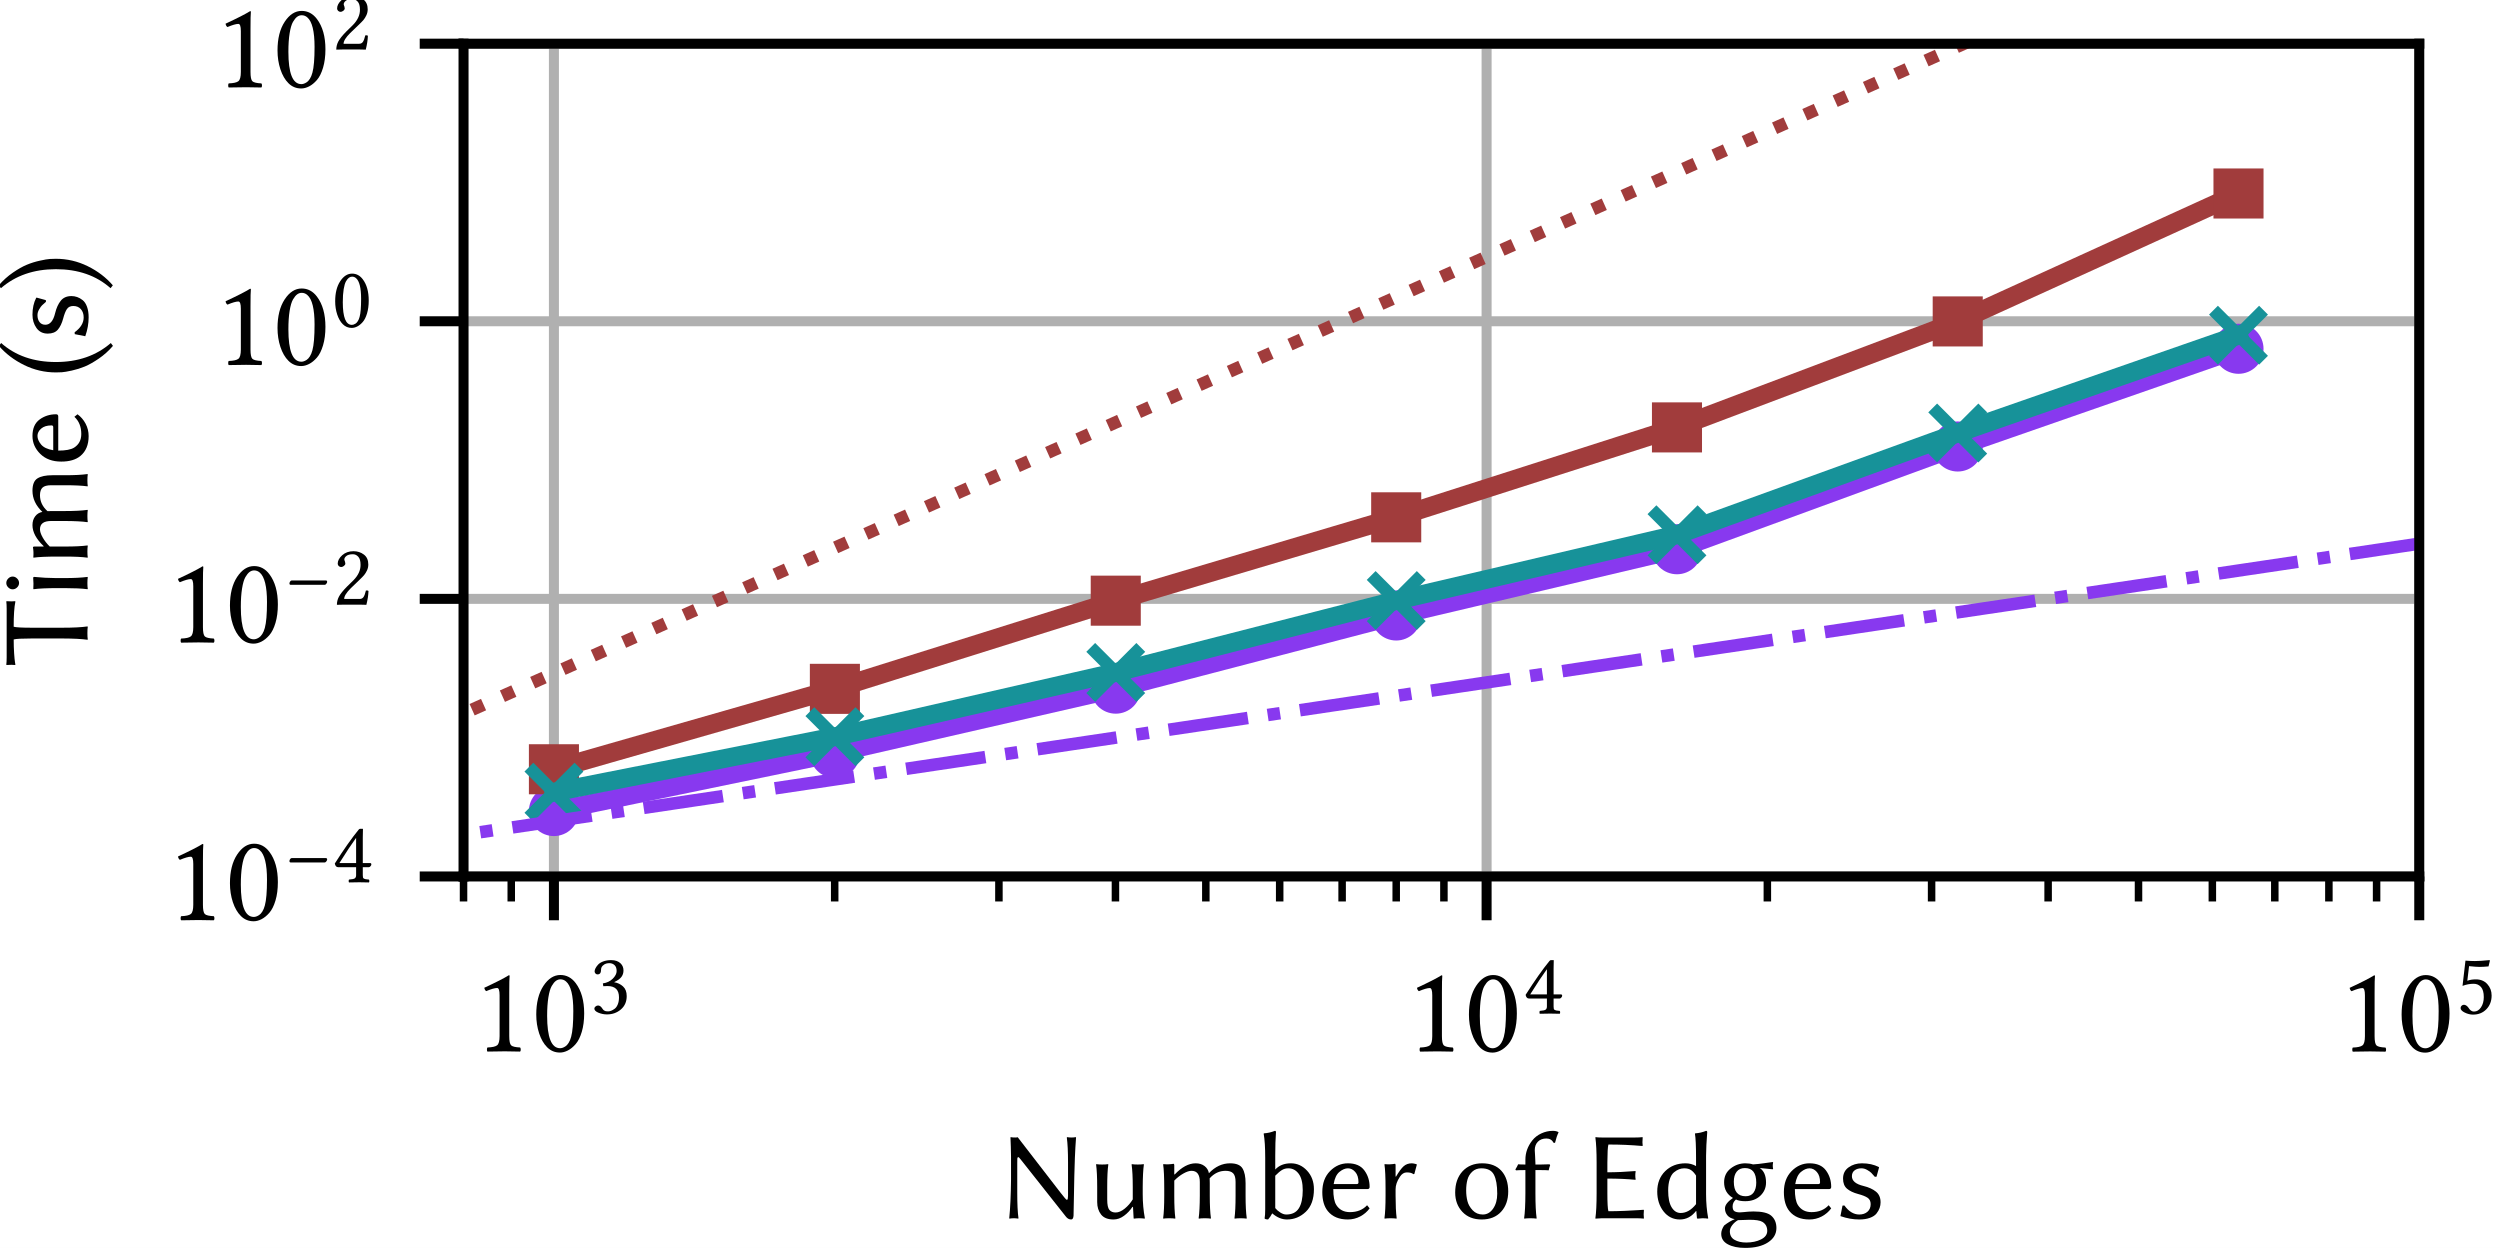
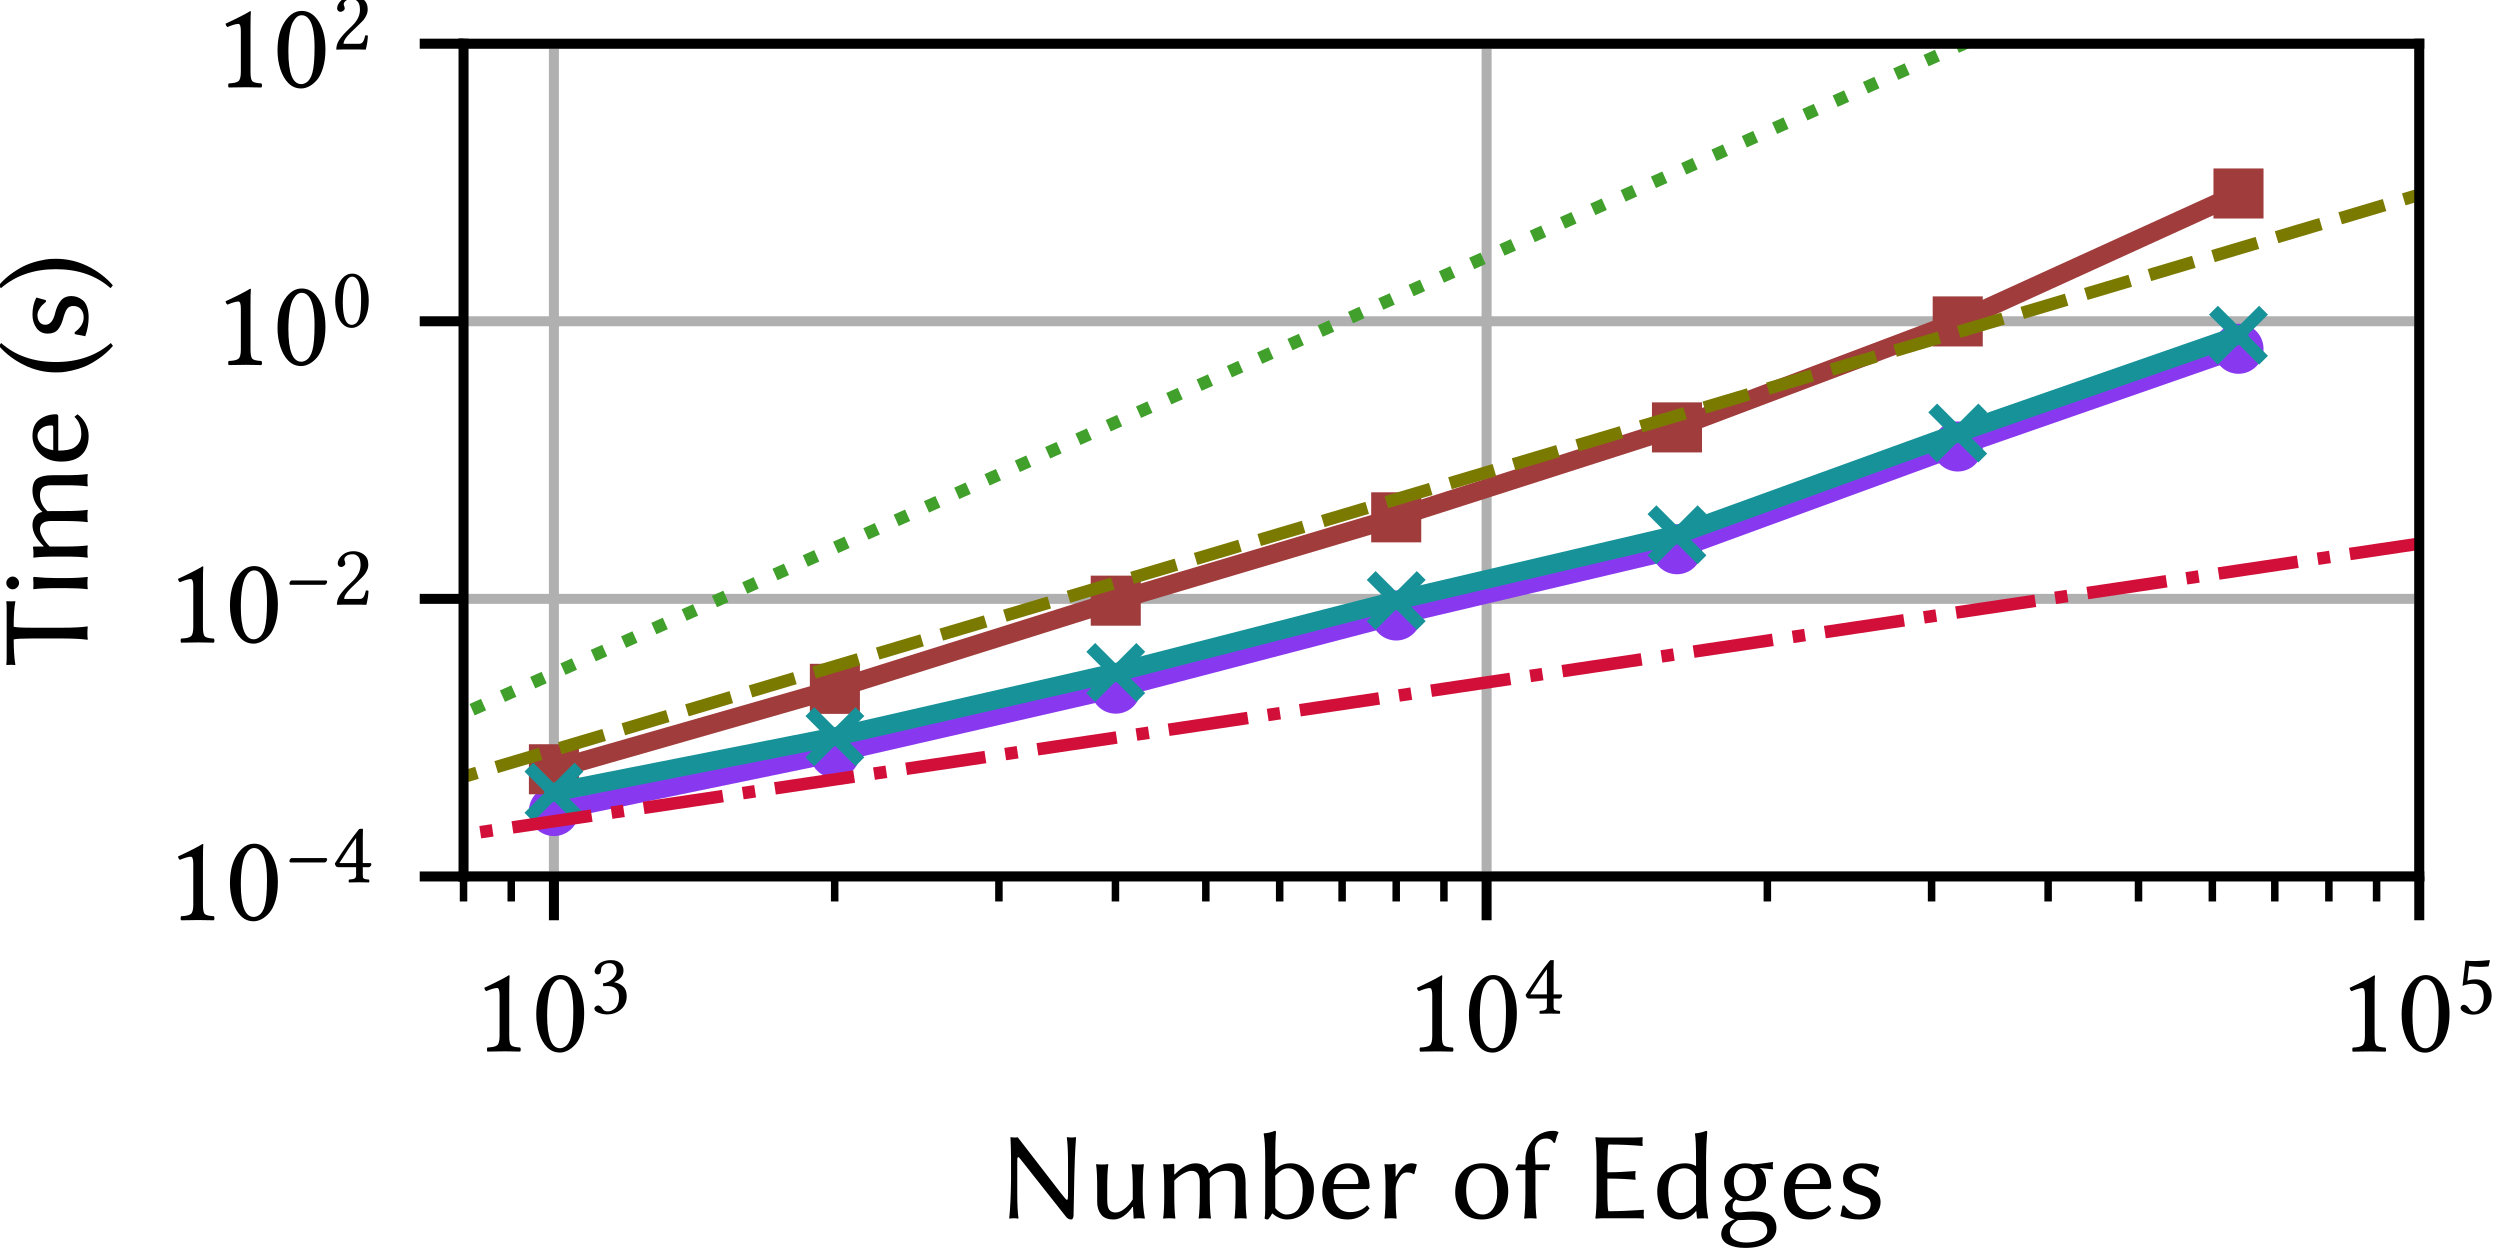
<svg xmlns="http://www.w3.org/2000/svg" xmlns:xlink="http://www.w3.org/1999/xlink" width="199.721pt" height="99.693pt" viewBox="0 0 199.721 99.693" version="1.1">
  <defs>
    <style type="text/css">*{stroke-linejoin: round; stroke-linecap: butt}</style>
  </defs>
  <g id="figure_1">
    <g id="patch_1">
      <path d="M 0 99.693  L 199.721 99.693  L 199.721 -0  L 0 -0  z " style="fill: #ffffff" />
    </g>
    <g id="axes_1">
      <g id="patch_2">
        <path d="M 37.031 70.019  L 193.271 70.019  L 193.271 3.491  L 37.031 3.491  z " style="fill: #ffffff" />
      </g>
      <g id="matplotlib.axis_1">
        <g id="xtick_1">
          <g id="line2d_1">
-             <path d="M 44.252 70.019  L 44.252 3.491  " clip-path="url(#p3ffda79890)" style="fill: none; stroke: #b0b0b0; stroke-width: 0.8; stroke-linecap: square" />
+             <path d="M 44.252 70.019  L 44.252 3.491  " clip-path="url(#pebed54505b)" style="fill: none; stroke: #b0b0b0; stroke-width: 0.8; stroke-linecap: square" />
          </g>
          <g id="line2d_2">
            <defs>
-               <path id="m0946b93f13" d="M 0 0  L 0 3.5  " style="stroke: #000000; stroke-width: 0.8" />
+               <path id="mf6de9c9701" d="M 0 0  L 0 3.5  " style="stroke: #000000; stroke-width: 0.8" />
            </defs>
            <g>
-               <use xlink:href="#m0946b93f13" x="44.252" y="70.019" style="stroke: #000000; stroke-width: 0.8" />
+               <use xlink:href="#mf6de9c9701" x="44.252" y="70.019" style="stroke: #000000; stroke-width: 0.8" />
            </g>
          </g>
          <g id="text_1">
            <g transform="translate(37.80198 84.00222) scale(0.1 -0.1)">
              <defs>
                <path id="LinLibertine-31" d="M 1844 781  Q 1844 397 1942 305  Q 2041 213 2400 197  Q 2431 166 2431 89  Q 2431 13 2400 -13  Q 1759 0 1619 0  Q 1356 0 728 -13  Q 703 13 703 89  Q 703 166 728 197  Q 1100 209 1225 309  Q 1350 409 1350 781  L 1350 2869  Q 1350 3241 1222 3238  Q 1050 3238 666 3078  Q 588 3128 569 3250  Q 1466 3666 1825 3891  Q 1863 3891 1863 3859  Q 1844 3713 1844 3003  L 1844 781  z " transform="scale(0.015625)" />
                <path id="LinLibertine-30" d="M 1484 3681  Q 1363 3681 1255 3603  Q 1147 3525 1040 3340  Q 934 3156 870 2762  Q 806 2369 806 1813  Q 806 163 1466 159  Q 1522 159 1586 178  Q 1650 197 1737 251  Q 1825 306 1904 431  Q 1984 556 2034 744  Q 2144 1141 2144 2059  Q 2144 3256 1772 3572  Q 1650 3681 1484 3681  z M 1459 -63  Q 1078 -63 809 206  Q 547 466 398 916  Q 250 1366 250 1881  Q 250 2791 617 3347  Q 984 3903 1484 3903  Q 1953 3903 2266 3488  Q 2700 2913 2700 1941  Q 2700 1409 2578 998  Q 2456 588 2262 367  Q 2069 147 1862 42  Q 1656 -63 1459 -63  z " transform="scale(0.015625)" />
                <path id="LinLibertine-33" d="M 1375 3681  Q 1259 3681 1139 3648  Q 1019 3616 894 3497  Q 769 3378 769 3194  Q 769 2863 519 2859  Q 416 2859 358 2931  Q 300 3003 300 3078  Q 300 3175 361 3300  Q 422 3425 550 3569  Q 678 3713 931 3808  Q 1184 3903 1509 3903  Q 1963 3903 2209 3653  Q 2409 3450 2409 3147  Q 2409 2878 2259 2676  Q 2109 2475 1734 2297  L 1741 2284  Q 2100 2228 2372 1984  Q 2644 1741 2644 1275  Q 2644 666 2220 301  Q 1797 -63 1203 -63  Q 884 -63 582 60  Q 281 184 281 366  Q 281 444 367 516  Q 453 588 550 588  Q 703 588 825 422  Q 831 416 854 381  Q 878 347 887 333  Q 897 319 919 291  Q 941 263 959 250  Q 978 238 1014 214  Q 1050 191 1087 181  Q 1125 172 1176 165  Q 1228 159 1288 159  Q 1391 159 1508 204  Q 1625 250 1762 348  Q 1900 447 1990 665  Q 2081 884 2081 1184  Q 2081 2009 1241 2009  Q 1044 2009 934 1997  L 903 2203  Q 1347 2266 1628 2548  Q 1909 2831 1909 3103  Q 1909 3394 1756 3537  Q 1603 3681 1375 3681  z " transform="scale(0.015625)" />
              </defs>
              <use xlink:href="#LinLibertine-31" transform="translate(0 0.134375)" />
              <use xlink:href="#LinLibertine-30" transform="translate(46.48438 0.134375)" />
              <use xlink:href="#LinLibertine-33" transform="translate(93.72316 30.31094) scale(0.7)" />
            </g>
          </g>
        </g>
        <g id="xtick_2">
          <g id="line2d_3">
-             <path d="M 118.762 70.019  L 118.762 3.491  " clip-path="url(#p3ffda79890)" style="fill: none; stroke: #b0b0b0; stroke-width: 0.8; stroke-linecap: square" />
+             <path d="M 118.762 70.019  L 118.762 3.491  " clip-path="url(#pebed54505b)" style="fill: none; stroke: #b0b0b0; stroke-width: 0.8; stroke-linecap: square" />
          </g>
          <g id="line2d_4">
            <g>
-               <use xlink:href="#m0946b93f13" x="118.762" y="70.019" style="stroke: #000000; stroke-width: 0.8" />
+               <use xlink:href="#mf6de9c9701" x="118.762" y="70.019" style="stroke: #000000; stroke-width: 0.8" />
            </g>
          </g>
          <g id="text_2">
            <g transform="translate(112.3116 84.00222) scale(0.1 -0.1)">
              <defs>
                <path id="LinLibertine-34" d="M 1734 3244  Q 1247 2578 513 1403  L 1734 1403  L 1734 3244  z M 2753 1403  Q 2850 1403 2847 1300  Q 2847 1244 2786 1172  Q 2725 1100 2663 1100  L 2222 1100  L 2222 513  Q 2222 409 2237 348  Q 2253 288 2320 259  Q 2388 231 2425 225  Q 2463 219 2603 203  Q 2647 197 2669 197  Q 2700 166 2700 89  Q 2700 13 2669 -13  Q 2259 0 1972 0  Q 1625 0 1216 -13  Q 1191 13 1191 89  Q 1191 166 1216 197  Q 1559 222 1644 291  Q 1734 363 1734 513  L 1734 1100  L 428 1100  Q 231 1100 178 1369  Q 1169 2925 1913 3834  Q 1969 3906 2016 3903  L 2222 3903  L 2234 3891  Q 2222 3834 2222 3272  L 2222 1403  L 2753 1403  z " transform="scale(0.015625)" />
              </defs>
              <use xlink:href="#LinLibertine-31" transform="translate(0 0.101562)" />
              <use xlink:href="#LinLibertine-30" transform="translate(46.48438 0.101562)" />
              <use xlink:href="#LinLibertine-34" transform="translate(93.72316 30.27812) scale(0.7)" />
            </g>
          </g>
        </g>
        <g id="xtick_3">
          <g id="line2d_5">
-             <path d="M 193.271 70.019  L 193.271 3.491  " clip-path="url(#p3ffda79890)" style="fill: none; stroke: #b0b0b0; stroke-width: 0.8; stroke-linecap: square" />
+             <path d="M 193.271 70.019  L 193.271 3.491  " clip-path="url(#pebed54505b)" style="fill: none; stroke: #b0b0b0; stroke-width: 0.8; stroke-linecap: square" />
          </g>
          <g id="line2d_6">
            <g>
-               <use xlink:href="#m0946b93f13" x="193.271" y="70.019" style="stroke: #000000; stroke-width: 0.8" />
+               <use xlink:href="#mf6de9c9701" x="193.271" y="70.019" style="stroke: #000000; stroke-width: 0.8" />
            </g>
          </g>
          <g id="text_3">
            <g transform="translate(186.8212 84.00222) scale(0.1 -0.1)">
              <defs>
                <path id="LinLibertine-35" d="M 2041 1209  Q 2041 1709 1836 1945  Q 1631 2181 1300 2181  Q 897 2181 488 2028  L 703 3872  Q 1075 3841 1394 3841  Q 1778 3841 2444 3909  L 2491 3884  L 2388 3450  Q 1997 3413 1716 3413  Q 1497 3413 966 3469  L 838 2400  Q 1100 2503 1466 2503  Q 1984 2503 2298 2158  Q 2613 1813 2613 1325  Q 2613 716 2231 322  Q 1850 -72 1253 -72  Q 959 -72 653 76  Q 347 225 347 409  Q 347 506 420 576  Q 494 647 588 647  Q 759 647 916 441  Q 922 428 953 387  Q 984 347 998 326  Q 1013 306 1044 275  Q 1075 244 1100 228  Q 1125 213 1164 189  Q 1203 166 1245 159  Q 1288 153 1338 153  Q 1631 153 1836 458  Q 2041 763 2041 1209  z " transform="scale(0.015625)" />
              </defs>
              <use xlink:href="#LinLibertine-31" transform="translate(0 0.06875)" />
              <use xlink:href="#LinLibertine-30" transform="translate(46.48438 0.06875)" />
              <use xlink:href="#LinLibertine-35" transform="translate(93.72316 30.24531) scale(0.7)" />
            </g>
          </g>
        </g>
        <g id="xtick_4">
          <g id="line2d_7">
            <defs>
-               <path id="m2623dde8d0" d="M 0 0  L 0 2  " style="stroke: #000000; stroke-width: 0.6" />
+               <path id="md39092d29b" d="M 0 0  L 0 2  " style="stroke: #000000; stroke-width: 0.6" />
            </defs>
            <g>
-               <use xlink:href="#m2623dde8d0" x="37.031" y="70.019" style="stroke: #000000; stroke-width: 0.6" />
+               <use xlink:href="#md39092d29b" x="37.031" y="70.019" style="stroke: #000000; stroke-width: 0.6" />
            </g>
          </g>
        </g>
        <g id="xtick_5">
          <g id="line2d_8">
            <g>
-               <use xlink:href="#m2623dde8d0" x="40.843" y="70.019" style="stroke: #000000; stroke-width: 0.6" />
+               <use xlink:href="#md39092d29b" x="40.843" y="70.019" style="stroke: #000000; stroke-width: 0.6" />
            </g>
          </g>
        </g>
        <g id="xtick_6">
          <g id="line2d_9">
            <g>
-               <use xlink:href="#m2623dde8d0" x="66.682" y="70.019" style="stroke: #000000; stroke-width: 0.6" />
+               <use xlink:href="#md39092d29b" x="66.682" y="70.019" style="stroke: #000000; stroke-width: 0.6" />
            </g>
          </g>
        </g>
        <g id="xtick_7">
          <g id="line2d_10">
            <g>
-               <use xlink:href="#m2623dde8d0" x="79.802" y="70.019" style="stroke: #000000; stroke-width: 0.6" />
+               <use xlink:href="#md39092d29b" x="79.802" y="70.019" style="stroke: #000000; stroke-width: 0.6" />
            </g>
          </g>
        </g>
        <g id="xtick_8">
          <g id="line2d_11">
            <g>
-               <use xlink:href="#m2623dde8d0" x="89.111" y="70.019" style="stroke: #000000; stroke-width: 0.6" />
+               <use xlink:href="#md39092d29b" x="89.111" y="70.019" style="stroke: #000000; stroke-width: 0.6" />
            </g>
          </g>
        </g>
        <g id="xtick_9">
          <g id="line2d_12">
            <g>
-               <use xlink:href="#m2623dde8d0" x="96.332" y="70.019" style="stroke: #000000; stroke-width: 0.6" />
+               <use xlink:href="#md39092d29b" x="96.332" y="70.019" style="stroke: #000000; stroke-width: 0.6" />
            </g>
          </g>
        </g>
        <g id="xtick_10">
          <g id="line2d_13">
            <g>
-               <use xlink:href="#m2623dde8d0" x="102.232" y="70.019" style="stroke: #000000; stroke-width: 0.6" />
+               <use xlink:href="#md39092d29b" x="102.232" y="70.019" style="stroke: #000000; stroke-width: 0.6" />
            </g>
          </g>
        </g>
        <g id="xtick_11">
          <g id="line2d_14">
            <g>
-               <use xlink:href="#m2623dde8d0" x="107.22" y="70.019" style="stroke: #000000; stroke-width: 0.6" />
+               <use xlink:href="#md39092d29b" x="107.22" y="70.019" style="stroke: #000000; stroke-width: 0.6" />
            </g>
          </g>
        </g>
        <g id="xtick_12">
          <g id="line2d_15">
            <g>
-               <use xlink:href="#m2623dde8d0" x="111.541" y="70.019" style="stroke: #000000; stroke-width: 0.6" />
+               <use xlink:href="#md39092d29b" x="111.541" y="70.019" style="stroke: #000000; stroke-width: 0.6" />
            </g>
          </g>
        </g>
        <g id="xtick_13">
          <g id="line2d_16">
            <g>
-               <use xlink:href="#m2623dde8d0" x="115.352" y="70.019" style="stroke: #000000; stroke-width: 0.6" />
+               <use xlink:href="#md39092d29b" x="115.352" y="70.019" style="stroke: #000000; stroke-width: 0.6" />
            </g>
          </g>
        </g>
        <g id="xtick_14">
          <g id="line2d_17">
            <g>
-               <use xlink:href="#m2623dde8d0" x="141.191" y="70.019" style="stroke: #000000; stroke-width: 0.6" />
+               <use xlink:href="#md39092d29b" x="141.191" y="70.019" style="stroke: #000000; stroke-width: 0.6" />
            </g>
          </g>
        </g>
        <g id="xtick_15">
          <g id="line2d_18">
            <g>
-               <use xlink:href="#m2623dde8d0" x="154.312" y="70.019" style="stroke: #000000; stroke-width: 0.6" />
+               <use xlink:href="#md39092d29b" x="154.312" y="70.019" style="stroke: #000000; stroke-width: 0.6" />
            </g>
          </g>
        </g>
        <g id="xtick_16">
          <g id="line2d_19">
            <g>
-               <use xlink:href="#m2623dde8d0" x="163.621" y="70.019" style="stroke: #000000; stroke-width: 0.6" />
+               <use xlink:href="#md39092d29b" x="163.621" y="70.019" style="stroke: #000000; stroke-width: 0.6" />
            </g>
          </g>
        </g>
        <g id="xtick_17">
          <g id="line2d_20">
            <g>
-               <use xlink:href="#m2623dde8d0" x="170.842" y="70.019" style="stroke: #000000; stroke-width: 0.6" />
+               <use xlink:href="#md39092d29b" x="170.842" y="70.019" style="stroke: #000000; stroke-width: 0.6" />
            </g>
          </g>
        </g>
        <g id="xtick_18">
          <g id="line2d_21">
            <g>
-               <use xlink:href="#m2623dde8d0" x="176.741" y="70.019" style="stroke: #000000; stroke-width: 0.6" />
+               <use xlink:href="#md39092d29b" x="176.741" y="70.019" style="stroke: #000000; stroke-width: 0.6" />
            </g>
          </g>
        </g>
        <g id="xtick_19">
          <g id="line2d_22">
            <g>
-               <use xlink:href="#m2623dde8d0" x="181.73" y="70.019" style="stroke: #000000; stroke-width: 0.6" />
+               <use xlink:href="#md39092d29b" x="181.73" y="70.019" style="stroke: #000000; stroke-width: 0.6" />
            </g>
          </g>
        </g>
        <g id="xtick_20">
          <g id="line2d_23">
            <g>
-               <use xlink:href="#m2623dde8d0" x="186.051" y="70.019" style="stroke: #000000; stroke-width: 0.6" />
+               <use xlink:href="#md39092d29b" x="186.051" y="70.019" style="stroke: #000000; stroke-width: 0.6" />
            </g>
          </g>
        </g>
        <g id="xtick_21">
          <g id="line2d_24">
            <g>
-               <use xlink:href="#m2623dde8d0" x="189.862" y="70.019" style="stroke: #000000; stroke-width: 0.6" />
+               <use xlink:href="#md39092d29b" x="189.862" y="70.019" style="stroke: #000000; stroke-width: 0.6" />
            </g>
          </g>
        </g>
        <g id="text_4">
          <g transform="translate(79.645 97.32409) scale(0.1 -0.1)">
            <defs>
              <path id="LinBiolinum-4e" d="M 691 4128  L 703 4147  Q 753 4128 972 4128  Q 972 4128 1063 4141  L 3256 1300  Q 3513 969 3559 947  Q 3606 925 3622 1006  Q 3631 1053 3634 1141  L 3634 2847  Q 3634 3672 3572 4128  L 3584 4147  Q 3700 4128 3808 4128  Q 3916 4128 4031 4147  L 4044 4128  Q 4006 3628 3984 3081  Q 3963 2534 3956 2173  Q 3950 1813 3936 1147  Q 3922 481 3916 134  Q 3903 -63 3794 -63  Q 3634 -63 3519 91  L 1288 2913  Q 1191 3041 1145 3089  Q 1100 3138 1072 3120  Q 1044 3103 1041 3039  Q 1038 2975 1038 2809  L 1038 1281  Q 1038 456 1100 0  L 1088 -19  Q 972 0 864 0  Q 756 0 641 -19  L 628 0  Q 706 744 720 1991  Q 734 3238 691 4128  z " transform="scale(0.015625)" />
              <path id="LinBiolinum-75" d="M 2338 588  Q 2159 313 1901 125  Q 1644 -63 1369 -63  Q 928 -63 729 192  Q 531 447 531 825  L 531 1594  Q 531 2338 475 2747  L 488 2766  Q 603 2747 787 2747  Q 972 2747 1088 2766  L 1100 2747  Q 1044 2363 1044 1594  L 1044 959  Q 1044 556 1156 425  Q 1269 294 1472 294  Q 1697 294 1942 495  Q 2188 697 2350 966  L 2350 1594  Q 2350 2322 2291 2747  L 2303 2766  Q 2419 2747 2605 2747  Q 2791 2747 2906 2766  L 2919 2747  Q 2863 2363 2859 1594  L 2859 1228  Q 2859 581 2969 0  L 2956 -19  Q 2828 0 2672 0  Q 2566 0 2419 -19  Q 2394 -19 2394 0  L 2363 569  L 2338 588  z " transform="scale(0.015625)" />
              <path id="LinBiolinum-6d" d="M 1038 2253  L 1056 2234  Q 1600 2809 2131 2809  Q 2400 2809 2583 2671  Q 2766 2534 2809 2303  Q 3291 2809 3891 2809  Q 4366 2809 4525 2550  Q 4684 2291 4684 1791  L 4684 1153  Q 4684 409 4744 0  L 4728 -19  Q 4613 0 4428 0  Q 4244 0 4128 -19  L 4116 0  Q 4172 391 4172 1153  L 4172 1856  Q 4172 2169 4050 2297  Q 3928 2425 3659 2425  Q 3191 2425 2847 2041  Q 2853 1963 2853 1797  L 2853 1153  Q 2853 409 2913 0  L 2900 -19  Q 2784 0 2598 0  Q 2413 0 2297 -19  L 2284 0  Q 2341 391 2344 1153  L 2344 1856  Q 2344 2425 1919 2425  Q 1747 2425 1503 2287  Q 1259 2150 1038 1925  L 1038 1153  Q 1038 409 1094 0  L 1081 -19  Q 966 0 780 0  Q 594 0 481 -19  L 469 0  Q 525 391 525 1153  L 525 1503  Q 525 2388 469 2747  L 481 2766  Q 763 2741 997 2784  Q 1034 2784 1038 2719  L 1038 2253  z " transform="scale(0.015625)" />
              <path id="LinBiolinum-62" d="M 1038 519  Q 1141 391 1300 291  Q 1459 191 1600 191  Q 2041 191 2242 505  Q 2444 819 2444 1434  Q 2444 1997 2236 2275  Q 2028 2553 1709 2553  Q 1525 2553 1383 2467  Q 1241 2381 1038 2175  L 1038 519  z M 1038 3200  L 1038 2491  Q 1331 2809 1838 2809  Q 2319 2809 2667 2431  Q 3016 2053 3016 1484  Q 3016 728 2602 332  Q 2188 -63 1638 -63  Q 1247 -63 884 250  Q 781 59 672 -63  Q 544 -63 494 -13  Q 525 153 525 469  L 525 3084  Q 525 3891 447 4319  L 459 4341  Q 747 4359 1019 4469  Q 1075 4469 1075 4403  Q 1038 3903 1038 3200  z " transform="scale(0.015625)" />
              <path id="LinBiolinum-65" d="M 800 1747  L 1978 1747  Q 2069 1747 2069 1838  Q 2069 2178 1905 2365  Q 1741 2553 1530 2553  Q 1319 2553 1095 2370  Q 872 2188 800 1747  z M 2509 666  L 2638 506  Q 2453 250 2158 93  Q 1863 -63 1522 -63  Q 856 -63 506 359  Q 219 706 219 1338  Q 219 2009 612 2409  Q 1006 2809 1528 2809  Q 2103 2809 2370 2445  Q 2638 2081 2638 1600  Q 2638 1491 2522 1491  L 781 1491  Q 781 922 934 678  Q 1166 313 1631 313  Q 2184 313 2509 666  z " transform="scale(0.015625)" />
              <path id="LinBiolinum-72" d="M 1069 2138  L 1088 2125  Q 1313 2509 1481 2659  Q 1650 2809 1900 2809  Q 1978 2809 2131 2766  L 2156 2741  L 2028 2266  L 1978 2253  Q 1881 2344 1644 2344  Q 1431 2344 1288 2119  Q 1069 1788 1069 1484  L 1069 1153  Q 1069 438 1125 0  L 1113 -19  Q 997 0 812 0  Q 628 0 513 -19  L 500 0  Q 556 397 556 1153  L 556 1503  Q 556 2388 500 2747  L 513 2766  Q 794 2741 1031 2784  Q 1069 2784 1069 2719  L 1069 2138  z " transform="scale(0.015625)" />
              <path id="LinBiolinum-20" transform="scale(0.015625)" />
              <path id="LinBiolinum-6f" d="M 244 1313  Q 244 1991 620 2400  Q 997 2809 1625 2809  Q 2266 2809 2611 2421  Q 2956 2034 2956 1369  Q 2956 728 2592 332  Q 2228 -63 1600 -63  Q 978 -63 611 328  Q 244 719 244 1313  z M 1581 2553  Q 1300 2553 1117 2381  Q 934 2209 870 1968  Q 806 1728 806 1422  Q 806 1134 870 878  Q 934 622 1139 406  Q 1344 191 1656 191  Q 1975 191 2184 492  Q 2394 794 2394 1253  Q 2394 1900 2225 2226  Q 2056 2553 1581 2553  z " transform="scale(0.015625)" />
              <path id="LinBiolinum-66" d="M 634 2747  L 634 2994  Q 634 3531 984 3975  Q 1163 4206 1448 4337  Q 1734 4469 2034 4469  Q 2219 4469 2322 4403  L 2328 4384  Q 2231 4194 2150 3859  L 2081 3853  Q 1959 4078 1709 4078  Q 1434 4078 1273 3914  Q 1113 3750 1113 3481  Q 1113 3438 1130 3184  Q 1147 2931 1147 2803  L 1147 2747  L 1422 2747  Q 1600 2747 1869 2759  L 1900 2713  Q 1850 2584 1825 2450  Q 1697 2463 1363 2463  L 1147 2463  L 1147 1275  Q 1147 431 1209 0  L 1197 -19  Q 1081 0 889 0  Q 697 0 581 -19  L 569 0  Q 631 403 634 1275  L 634 2463  L 628 2463  Q 334 2463 153 2450  L 122 2497  Q 213 2638 263 2759  Q 359 2747 634 2747  z " transform="scale(0.015625)" />
              <path id="LinBiolinum-45" d="M 1216 1281  Q 1216 531 1269 359  Q 1653 359 2103 378  Q 2553 397 2813 416  L 3072 434  L 3084 409  Q 3072 306 3072 197  Q 3072 178 3084 0  L 3072 -19  Q 2919 0 2688 0  L 941 0  L 609 -19  L 603 0  Q 666 434 666 1281  L 666 2847  Q 666 3672 603 4128  L 616 4147  Q 725 4128 941 4128  L 2625 4128  Q 2856 4128 3009 4147  L 3022 4128  Q 3009 3950 3009 3886  Q 3009 3822 3022 3719  L 3009 3694  Q 2125 3772 1269 3769  Q 1219 3597 1216 2847  L 1216 2350  Q 1888 2350 2644 2413  L 2663 2394  Q 2644 2303 2644 2189  Q 2644 2075 2663 1984  L 2644 1966  Q 2009 2028 1216 2028  L 1216 1281  z " transform="scale(0.015625)" />
              <path id="LinBiolinum-64" d="M 2309 722  L 2309 2181  Q 2188 2372 2053 2462  Q 1919 2553 1703 2553  Q 1569 2553 1441 2504  Q 1313 2456 1178 2345  Q 1044 2234 964 1993  Q 884 1753 884 1416  Q 884 847 1062 558  Q 1241 269 1522 269  Q 1950 269 2309 722  z M 2309 372  Q 1969 -63 1484 -63  Q 972 -63 648 350  Q 325 763 325 1363  Q 325 2009 733 2409  Q 1141 2809 1772 2809  Q 2059 2809 2309 2669  L 2309 3084  Q 2309 4000 2253 4319  L 2266 4341  Q 2553 4359 2822 4469  Q 2878 4469 2881 4403  Q 2825 3694 2822 3200  L 2822 1228  Q 2822 581 2931 0  L 2919 -19  Q 2791 0 2634 0  Q 2559 0 2413 -19  Q 2356 -19 2356 0  L 2322 372  L 2309 372  z " transform="scale(0.015625)" />
              <path id="LinBiolinum-67" d="M 647 -666  Q 647 -966 886 -1103  Q 1125 -1241 1484 -1241  Q 1925 -1241 2242 -1081  Q 2559 -922 2559 -647  Q 2559 -334 2309 -184  Q 2125 -75 1631 -78  Q 1600 -78 1386 -87  Q 1172 -97 1063 -97  Q 891 -194 769 -353  Q 647 -513 647 -666  z M 2497 1825  Q 2497 1428 2205 1150  Q 1913 872 1434 872  Q 1128 872 959 959  Q 788 813 788 603  Q 788 419 886 359  Q 984 300 1159 300  Q 1166 300 1344 313  Q 1588 344 1856 347  Q 2509 347 2759 134  Q 3028 -97 3028 -500  Q 3028 -953 2598 -1234  Q 2169 -1516 1434 -1516  Q 891 -1516 548 -1334  Q 206 -1153 206 -794  Q 206 -597 353 -372  Q 634 -153 897 -47  Q 650 -3 523 147  Q 397 297 397 506  Q 397 756 806 1038  Q 353 1300 353 1838  Q 353 2284 689 2546  Q 1025 2809 1441 2809  Q 1656 2809 1831 2753  Q 2103 2769 2422 2817  Q 2741 2866 2841 2875  L 2859 2853  Q 2841 2763 2841 2688  Q 2841 2613 2859 2522  L 2841 2503  Q 2244 2566 2175 2569  Q 2497 2356 2497 1825  z M 1997 1819  Q 1997 2569 1416 2566  Q 1141 2566 995 2380  Q 850 2194 850 1869  Q 850 1125 1453 1125  Q 1728 1125 1862 1315  Q 1997 1506 1997 1819  z " transform="scale(0.015625)" />
              <path id="LinBiolinum-73" d="M 319 647  L 416 653  Q 747 194 1172 191  Q 1434 191 1596 333  Q 1759 475 1759 722  Q 1759 941 1603 1047  Q 1447 1153 1113 1241  Q 753 1338 550 1511  Q 347 1684 347 2028  Q 347 2400 634 2604  Q 922 2809 1313 2809  Q 1806 2809 2175 2619  L 2188 2597  L 2059 2125  L 1972 2119  Q 1850 2259 1792 2320  Q 1734 2381 1587 2467  Q 1441 2553 1288 2553  Q 1075 2553 937 2448  Q 800 2344 800 2150  Q 800 1791 1394 1650  Q 1791 1553 2028 1362  Q 2266 1172 2266 813  Q 2266 666 2217 525  Q 2169 384 2058 243  Q 1947 103 1719 20  Q 1491 -63 1178 -63  Q 703 -63 213 109  L 319 647  z " transform="scale(0.015625)" />
            </defs>
            <use xlink:href="#LinBiolinum-4e" />
            <use xlink:href="#LinBiolinum-75" transform="translate(71.77734 0)" />
            <use xlink:href="#LinBiolinum-6d" transform="translate(125.4395 0)" />
            <use xlink:href="#LinBiolinum-62" transform="translate(206.1035 0)" />
            <use xlink:href="#LinBiolinum-65" transform="translate(256.4941 0)" />
            <use xlink:href="#LinBiolinum-72" transform="translate(301.7578 0)" />
            <use xlink:href="#LinBiolinum-20" transform="translate(337.2559 0)" />
            <use xlink:href="#LinBiolinum-6f" transform="translate(362.2559 0)" />
            <use xlink:href="#LinBiolinum-66" transform="translate(412.2559 0)" />
            <use xlink:href="#LinBiolinum-20" transform="translate(443.6523 0)" />
            <use xlink:href="#LinBiolinum-45" transform="translate(468.6523 0)" />
            <use xlink:href="#LinBiolinum-64" transform="translate(522.4121 0)" />
            <use xlink:href="#LinBiolinum-67" transform="translate(575.3906 0)" />
            <use xlink:href="#LinBiolinum-65" transform="translate(625.2441 0)" />
            <use xlink:href="#LinBiolinum-73" transform="translate(670.5078 0)" />
          </g>
        </g>
      </g>
      <g id="matplotlib.axis_2">
        <g id="ytick_1">
          <g id="line2d_25">
-             <path d="M 37.031 70.019  L 193.271 70.019  " clip-path="url(#p3ffda79890)" style="fill: none; stroke: #b0b0b0; stroke-width: 0.8; stroke-linecap: square" />
+             <path d="M 37.031 70.019  L 193.271 70.019  " clip-path="url(#pebed54505b)" style="fill: none; stroke: #b0b0b0; stroke-width: 0.8; stroke-linecap: square" />
          </g>
          <g id="line2d_26">
            <defs>
-               <path id="mc0b4f60e67" d="M 0 0  L -3.5 0  " style="stroke: #000000; stroke-width: 0.8" />
+               <path id="m4960415ed4" d="M 0 0  L -3.5 0  " style="stroke: #000000; stroke-width: 0.8" />
            </defs>
            <g>
-               <use xlink:href="#mc0b4f60e67" x="37.031" y="70.019" style="stroke: #000000; stroke-width: 0.8" />
+               <use xlink:href="#m4960415ed4" x="37.031" y="70.019" style="stroke: #000000; stroke-width: 0.8" />
            </g>
          </g>
          <g id="text_5">
            <g transform="translate(13.33125 73.51081) scale(0.1 -0.1)">
              <defs>
                <path id="LinLibertine-2212" d="M 2963 1447  L 481 1447  Q 384 1447 384 1550  Q 384 1622 436 1694  Q 488 1766 544 1766  L 3047 1766  Q 3138 1766 3138 1656  Q 3138 1606 3078 1526  Q 3019 1447 2963 1447  z " transform="scale(0.015625)" />
              </defs>
              <use xlink:href="#LinLibertine-31" transform="translate(0 0.101562)" />
              <use xlink:href="#LinLibertine-30" transform="translate(46.48438 0.101562)" />
              <use xlink:href="#LinLibertine-2212" transform="translate(93.72316 30.27812) scale(0.7)" />
              <use xlink:href="#LinLibertine-34" transform="translate(132.2095 30.27812) scale(0.7)" />
            </g>
          </g>
        </g>
        <g id="ytick_2">
          <g id="line2d_27">
-             <path d="M 37.031 47.843  L 193.271 47.843  " clip-path="url(#p3ffda79890)" style="fill: none; stroke: #b0b0b0; stroke-width: 0.8; stroke-linecap: square" />
+             <path d="M 37.031 47.843  L 193.271 47.843  " clip-path="url(#pebed54505b)" style="fill: none; stroke: #b0b0b0; stroke-width: 0.8; stroke-linecap: square" />
          </g>
          <g id="line2d_28">
            <g>
-               <use xlink:href="#mc0b4f60e67" x="37.031" y="47.843" style="stroke: #000000; stroke-width: 0.8" />
+               <use xlink:href="#m4960415ed4" x="37.031" y="47.843" style="stroke: #000000; stroke-width: 0.8" />
            </g>
          </g>
          <g id="text_6">
            <g transform="translate(13.33125 51.33481) scale(0.1 -0.1)">
              <defs>
                <path id="LinLibertine-32" d="M 391 2994  Q 391 3313 717 3608  Q 1044 3903 1544 3903  Q 1978 3903 2301 3658  Q 2625 3413 2625 2931  Q 2625 2700 2528 2495  Q 2431 2291 2320 2159  Q 2209 2028 1984 1813  L 1338 1191  Q 863 716 863 416  L 2003 416  Q 2175 416 2272 550  Q 2369 684 2450 1031  Q 2572 1056 2638 997  Q 2625 550 2484 -13  Q 2191 0 1984 0  L 863 0  L 331 -13  Q 331 294 476 578  Q 622 863 1063 1313  L 1538 1778  Q 2063 2309 2059 2906  Q 2059 3322 1890 3501  Q 1722 3681 1503 3681  Q 1184 3681 1028 3559  Q 872 3438 872 3291  Q 872 3259 897 3201  Q 922 3144 922 3138  Q 947 3047 947 3003  Q 947 2906 842 2826  Q 738 2747 647 2747  Q 544 2747 467 2819  Q 391 2891 391 2994  z " transform="scale(0.015625)" />
              </defs>
              <use xlink:href="#LinLibertine-31" transform="translate(0 0.134375)" />
              <use xlink:href="#LinLibertine-30" transform="translate(46.48438 0.134375)" />
              <use xlink:href="#LinLibertine-2212" transform="translate(93.72316 30.31094) scale(0.7)" />
              <use xlink:href="#LinLibertine-32" transform="translate(132.2095 30.31094) scale(0.7)" />
            </g>
          </g>
        </g>
        <g id="ytick_3">
          <g id="line2d_29">
-             <path d="M 37.031 25.667  L 193.271 25.667  " clip-path="url(#p3ffda79890)" style="fill: none; stroke: #b0b0b0; stroke-width: 0.8; stroke-linecap: square" />
+             <path d="M 37.031 25.667  L 193.271 25.667  " clip-path="url(#pebed54505b)" style="fill: none; stroke: #b0b0b0; stroke-width: 0.8; stroke-linecap: square" />
          </g>
          <g id="line2d_30">
            <g>
-               <use xlink:href="#mc0b4f60e67" x="37.031" y="25.667" style="stroke: #000000; stroke-width: 0.8" />
+               <use xlink:href="#m4960415ed4" x="37.031" y="25.667" style="stroke: #000000; stroke-width: 0.8" />
            </g>
          </g>
          <g id="text_7">
            <g transform="translate(17.13125 29.15881) scale(0.1 -0.1)">
              <use xlink:href="#LinLibertine-31" transform="translate(0 0.134375)" />
              <use xlink:href="#LinLibertine-30" transform="translate(46.48438 0.134375)" />
              <use xlink:href="#LinLibertine-30" transform="translate(93.72316 30.31094) scale(0.7)" />
            </g>
          </g>
        </g>
        <g id="ytick_4">
          <g id="line2d_31">
-             <path d="M 37.031 3.491  L 193.271 3.491  " clip-path="url(#p3ffda79890)" style="fill: none; stroke: #b0b0b0; stroke-width: 0.8; stroke-linecap: square" />
+             <path d="M 37.031 3.491  L 193.271 3.491  " clip-path="url(#pebed54505b)" style="fill: none; stroke: #b0b0b0; stroke-width: 0.8; stroke-linecap: square" />
          </g>
          <g id="line2d_32">
            <g>
-               <use xlink:href="#mc0b4f60e67" x="37.031" y="3.491" style="stroke: #000000; stroke-width: 0.8" />
+               <use xlink:href="#m4960415ed4" x="37.031" y="3.491" style="stroke: #000000; stroke-width: 0.8" />
            </g>
          </g>
          <g id="text_8">
            <g transform="translate(17.13125 6.982813) scale(0.1 -0.1)">
              <use xlink:href="#LinLibertine-31" transform="translate(0 0.134375)" />
              <use xlink:href="#LinLibertine-30" transform="translate(46.48438 0.134375)" />
              <use xlink:href="#LinLibertine-32" transform="translate(93.72316 30.31094) scale(0.7)" />
            </g>
          </g>
        </g>
        <g id="text_9">
          <g transform="translate(6.982812 53.27728) rotate(-90) scale(0.1 -0.1)">
            <defs>
              <path id="LinBiolinum-54" d="M 1453 2847  Q 1453 3597 1403 3769  Q 1019 3769 695 3747  Q 372 3725 241 3703  L 109 3681  L 97 3706  Q 116 3853 97 4128  L 109 4147  Q 263 4128 494 4128  L 2963 4128  Q 3194 4128 3347 4147  L 3359 4128  Q 3341 3853 3359 3706  L 3347 3681  Q 2913 3772 2053 3769  Q 2003 3597 2003 2847  L 2003 1281  Q 2003 456 2069 0  L 2053 -19  Q 1938 0 1727 0  Q 1516 0 1403 -19  L 1388 0  Q 1450 434 1453 1281  L 1453 2847  z " transform="scale(0.015625)" />
              <path id="LinBiolinum-69" d="M 611 3594  Q 513 3694 513 3822  Q 513 3950 611 4048  Q 709 4147 837 4147  Q 966 4147 1066 4048  Q 1166 3950 1166 3822  Q 1166 3694 1066 3594  Q 966 3494 837 3494  Q 709 3494 611 3594  z M 575 1503  Q 575 2353 519 2747  L 531 2766  Q 806 2747 1088 2772  Q 1125 2772 1136 2762  Q 1147 2753 1147 2706  Q 1091 2169 1088 1606  L 1088 1153  Q 1088 456 1147 0  L 1131 -19  Q 1016 0 831 0  Q 647 0 531 -19  L 519 0  Q 575 434 575 1153  L 575 1503  z " transform="scale(0.015625)" />
              <path id="LinBiolinum-28" d="M 281 1613  Q 281 2469 659 3237  Q 1038 4006 1638 4525  L 1784 4409  Q 813 3316 813 1613  Q 813 -78 1784 -1197  L 1638 -1306  Q 1259 -981 987 -582  Q 716 -184 584 131  Q 453 447 376 797  Q 300 1147 290 1303  Q 281 1459 281 1613  z " transform="scale(0.015625)" />
              <path id="LinBiolinum-29" d="M 1638 1613  Q 1638 756 1261 -12  Q 884 -781 281 -1300  L 134 -1184  Q 1106 -91 1106 1613  Q 1106 3303 134 4422  L 281 4531  Q 659 4206 931 3809  Q 1203 3413 1334 3095  Q 1466 2778 1542 2429  Q 1619 2081 1628 1923  Q 1638 1766 1638 1613  z " transform="scale(0.015625)" />
            </defs>
            <use xlink:href="#LinBiolinum-54" />
            <use xlink:href="#LinBiolinum-69" transform="translate(53.95508 0)" />
            <use xlink:href="#LinBiolinum-6d" transform="translate(79.93164 0)" />
            <use xlink:href="#LinBiolinum-65" transform="translate(160.5957 0)" />
            <use xlink:href="#LinBiolinum-20" transform="translate(205.8594 0)" />
            <use xlink:href="#LinBiolinum-28" transform="translate(230.8594 0)" />
            <use xlink:href="#LinBiolinum-73" transform="translate(260.8398 0)" />
            <use xlink:href="#LinBiolinum-29" transform="translate(300.4395 0)" />
          </g>
        </g>
      </g>
      <g id="line2d_33">
-         <path d="M 44.252 64.793  L 66.698 60.157  L 89.136 55.015  L 111.541 49.17  L 133.971 43.878  L 156.4 35.67  L 178.83 27.863  " clip-path="url(#p3ffda79890)" style="fill: none; stroke: #8839ef; stroke-width: 1.5; stroke-linecap: square" />
+         <path d="M 44.252 64.793  L 66.698 60.157  L 89.136 55.015  L 111.541 49.17  L 133.971 43.878  L 156.4 35.67  L 178.83 27.863  " clip-path="url(#pebed54505b)" style="fill: none; stroke: #8839ef; stroke-width: 1.5; stroke-linecap: square" />
        <defs>
-           <path id="mc5b859fa27" d="M 0 1.5  C 0.398 1.5 0.779 1.342 1.061 1.061  C 1.342 0.779 1.5 0.398 1.5 0  C 1.5 -0.398 1.342 -0.779 1.061 -1.061  C 0.779 -1.342 0.398 -1.5 0 -1.5  C -0.398 -1.5 -0.779 -1.342 -1.061 -1.061  C -1.342 -0.779 -1.5 -0.398 -1.5 0  C -1.5 0.398 -1.342 0.779 -1.061 1.061  C -0.779 1.342 -0.398 1.5 0 1.5  z " style="stroke: #8839ef" />
+           <path id="m5df0fc7f3b" d="M 0 1.5  C 0.398 1.5 0.779 1.342 1.061 1.061  C 1.342 0.779 1.5 0.398 1.5 0  C 1.5 -0.398 1.342 -0.779 1.061 -1.061  C 0.779 -1.342 0.398 -1.5 0 -1.5  C -0.398 -1.5 -0.779 -1.342 -1.061 -1.061  C -1.342 -0.779 -1.5 -0.398 -1.5 0  C -1.5 0.398 -1.342 0.779 -1.061 1.061  C -0.779 1.342 -0.398 1.5 0 1.5  z " style="stroke: #8839ef" />
        </defs>
-         <g clip-path="url(#p3ffda79890)">
-           <use xlink:href="#mc5b859fa27" x="44.252" y="64.793" style="fill: #8839ef; stroke: #8839ef" />
-           <use xlink:href="#mc5b859fa27" x="66.698" y="60.157" style="fill: #8839ef; stroke: #8839ef" />
-           <use xlink:href="#mc5b859fa27" x="89.136" y="55.015" style="fill: #8839ef; stroke: #8839ef" />
-           <use xlink:href="#mc5b859fa27" x="111.541" y="49.17" style="fill: #8839ef; stroke: #8839ef" />
-           <use xlink:href="#mc5b859fa27" x="133.971" y="43.878" style="fill: #8839ef; stroke: #8839ef" />
-           <use xlink:href="#mc5b859fa27" x="156.4" y="35.67" style="fill: #8839ef; stroke: #8839ef" />
-           <use xlink:href="#mc5b859fa27" x="178.83" y="27.863" style="fill: #8839ef; stroke: #8839ef" />
+         <g clip-path="url(#pebed54505b)">
+           <use xlink:href="#m5df0fc7f3b" x="44.252" y="64.793" style="fill: #8839ef; stroke: #8839ef" />
+           <use xlink:href="#m5df0fc7f3b" x="66.698" y="60.157" style="fill: #8839ef; stroke: #8839ef" />
+           <use xlink:href="#m5df0fc7f3b" x="89.136" y="55.015" style="fill: #8839ef; stroke: #8839ef" />
+           <use xlink:href="#m5df0fc7f3b" x="111.541" y="49.17" style="fill: #8839ef; stroke: #8839ef" />
+           <use xlink:href="#m5df0fc7f3b" x="133.971" y="43.878" style="fill: #8839ef; stroke: #8839ef" />
+           <use xlink:href="#m5df0fc7f3b" x="156.4" y="35.67" style="fill: #8839ef; stroke: #8839ef" />
+           <use xlink:href="#m5df0fc7f3b" x="178.83" y="27.863" style="fill: #8839ef; stroke: #8839ef" />
        </g>
      </g>
      <g id="line2d_34">
-         <path d="M 44.252 61.455  L 66.698 55.031  L 89.136 47.987  L 111.541 41.328  L 133.971 34.144  L 156.4 25.678  L 178.83 15.458  " clip-path="url(#p3ffda79890)" style="fill: none; stroke: #a13c3c; stroke-width: 1.5; stroke-linecap: square" />
+         <path d="M 44.252 61.455  L 66.698 55.031  L 89.136 47.987  L 111.541 41.328  L 133.971 34.144  L 156.4 25.678  L 178.83 15.458  " clip-path="url(#pebed54505b)" style="fill: none; stroke: #a13c3c; stroke-width: 1.5; stroke-linecap: square" />
        <defs>
-           <path id="m09dc0c7644" d="M -1.5 1.5  L 1.5 1.5  L 1.5 -1.5  L -1.5 -1.5  z " style="stroke: #a13c3c; stroke-linejoin: miter" />
+           <path id="m9dce49406f" d="M -1.5 1.5  L 1.5 1.5  L 1.5 -1.5  L -1.5 -1.5  z " style="stroke: #a13c3c; stroke-linejoin: miter" />
        </defs>
-         <g clip-path="url(#p3ffda79890)">
-           <use xlink:href="#m09dc0c7644" x="44.252" y="61.455" style="fill: #a13c3c; stroke: #a13c3c; stroke-linejoin: miter" />
-           <use xlink:href="#m09dc0c7644" x="66.698" y="55.031" style="fill: #a13c3c; stroke: #a13c3c; stroke-linejoin: miter" />
-           <use xlink:href="#m09dc0c7644" x="89.136" y="47.987" style="fill: #a13c3c; stroke: #a13c3c; stroke-linejoin: miter" />
-           <use xlink:href="#m09dc0c7644" x="111.541" y="41.328" style="fill: #a13c3c; stroke: #a13c3c; stroke-linejoin: miter" />
-           <use xlink:href="#m09dc0c7644" x="133.971" y="34.144" style="fill: #a13c3c; stroke: #a13c3c; stroke-linejoin: miter" />
-           <use xlink:href="#m09dc0c7644" x="156.4" y="25.678" style="fill: #a13c3c; stroke: #a13c3c; stroke-linejoin: miter" />
-           <use xlink:href="#m09dc0c7644" x="178.83" y="15.458" style="fill: #a13c3c; stroke: #a13c3c; stroke-linejoin: miter" />
+         <g clip-path="url(#pebed54505b)">
+           <use xlink:href="#m9dce49406f" x="44.252" y="61.455" style="fill: #a13c3c; stroke: #a13c3c; stroke-linejoin: miter" />
+           <use xlink:href="#m9dce49406f" x="66.698" y="55.031" style="fill: #a13c3c; stroke: #a13c3c; stroke-linejoin: miter" />
+           <use xlink:href="#m9dce49406f" x="89.136" y="47.987" style="fill: #a13c3c; stroke: #a13c3c; stroke-linejoin: miter" />
+           <use xlink:href="#m9dce49406f" x="111.541" y="41.328" style="fill: #a13c3c; stroke: #a13c3c; stroke-linejoin: miter" />
+           <use xlink:href="#m9dce49406f" x="133.971" y="34.144" style="fill: #a13c3c; stroke: #a13c3c; stroke-linejoin: miter" />
+           <use xlink:href="#m9dce49406f" x="156.4" y="25.678" style="fill: #a13c3c; stroke: #a13c3c; stroke-linejoin: miter" />
+           <use xlink:href="#m9dce49406f" x="178.83" y="15.458" style="fill: #a13c3c; stroke: #a13c3c; stroke-linejoin: miter" />
        </g>
      </g>
      <g id="line2d_35">
-         <path d="M 44.252 63.286  L 66.698 58.853  L 89.136 53.72  L 111.541 47.975  L 133.971 42.72  L 156.4 34.591  L 178.83 26.779  " clip-path="url(#p3ffda79890)" style="fill: none; stroke: #179299; stroke-width: 1.5; stroke-linecap: square" />
+         <path d="M 44.252 63.286  L 66.698 58.853  L 89.136 53.72  L 111.541 47.975  L 133.971 42.72  L 156.4 34.591  L 178.83 26.779  " clip-path="url(#pebed54505b)" style="fill: none; stroke: #179299; stroke-width: 1.5; stroke-linecap: square" />
        <defs>
-           <path id="m72e386484c" d="M -2 2  L 2 -2  M -2 -2  L 2 2  " style="stroke: #179299" />
+           <path id="m8887211188" d="M -2 2  L 2 -2  M -2 -2  L 2 2  " style="stroke: #179299" />
        </defs>
-         <g clip-path="url(#p3ffda79890)">
-           <use xlink:href="#m72e386484c" x="44.252" y="63.286" style="fill: #179299; stroke: #179299" />
-           <use xlink:href="#m72e386484c" x="66.698" y="58.853" style="fill: #179299; stroke: #179299" />
-           <use xlink:href="#m72e386484c" x="89.136" y="53.72" style="fill: #179299; stroke: #179299" />
-           <use xlink:href="#m72e386484c" x="111.541" y="47.975" style="fill: #179299; stroke: #179299" />
-           <use xlink:href="#m72e386484c" x="133.971" y="42.72" style="fill: #179299; stroke: #179299" />
-           <use xlink:href="#m72e386484c" x="156.4" y="34.591" style="fill: #179299; stroke: #179299" />
-           <use xlink:href="#m72e386484c" x="178.83" y="26.779" style="fill: #179299; stroke: #179299" />
+         <g clip-path="url(#pebed54505b)">
+           <use xlink:href="#m8887211188" x="44.252" y="63.286" style="fill: #179299; stroke: #179299" />
+           <use xlink:href="#m8887211188" x="66.698" y="58.853" style="fill: #179299; stroke: #179299" />
+           <use xlink:href="#m8887211188" x="89.136" y="53.72" style="fill: #179299; stroke: #179299" />
+           <use xlink:href="#m8887211188" x="111.541" y="47.975" style="fill: #179299; stroke: #179299" />
+           <use xlink:href="#m8887211188" x="133.971" y="42.72" style="fill: #179299; stroke: #179299" />
+           <use xlink:href="#m8887211188" x="156.4" y="34.591" style="fill: #179299; stroke: #179299" />
+           <use xlink:href="#m8887211188" x="178.83" y="26.779" style="fill: #179299; stroke: #179299" />
        </g>
      </g>
      <g id="line2d_36">
-         <path d="M -1 72.341  L 193.271 43.431  L 193.271 43.431  " clip-path="url(#p3ffda79890)" style="fill: none; stroke-dasharray: 6.4,1.6,1,1.6; stroke-dashoffset: 0; stroke: #8839ef" />
+         <path d="M -1 72.341  L 193.271 43.431  L 193.271 43.431  " clip-path="url(#pebed54505b)" style="fill: none; stroke-dasharray: 6.4,1.6,1,1.6; stroke-dashoffset: 0; stroke: #d20f39" />
      </g>
      <g id="line2d_37">
-         <path d="M -1 73.981  L 166.954 -1  L 166.954 -1  " clip-path="url(#p3ffda79890)" style="fill: none; stroke-dasharray: 1,1.65; stroke-dashoffset: 0; stroke: #a13c3c" />
+         <path d="M -1 73.981  L 166.954 -1  L 166.954 -1  " clip-path="url(#pebed54505b)" style="fill: none; stroke-dasharray: 1,1.65; stroke-dashoffset: 0; stroke: #40a02b" />
+       </g>
+       <g id="line2d_38">
+         <path d="M -1 73.377  L 193.271 15.557  L 193.271 15.557  " clip-path="url(#pebed54505b)" style="fill: none; stroke-dasharray: 3.7,1.6; stroke-dashoffset: 0; stroke: #7b7a00" />
      </g>
      <g id="patch_3">
        <path d="M 37.031 70.019  L 37.031 3.491  " style="fill: none; stroke: #000000; stroke-width: 0.8; stroke-linejoin: miter; stroke-linecap: square" />
      </g>
      <g id="patch_4">
        <path d="M 193.271 70.019  L 193.271 3.491  " style="fill: none; stroke: #000000; stroke-width: 0.8; stroke-linejoin: miter; stroke-linecap: square" />
      </g>
      <g id="patch_5">
        <path d="M 37.031 70.019  L 193.271 70.019  " style="fill: none; stroke: #000000; stroke-width: 0.8; stroke-linejoin: miter; stroke-linecap: square" />
      </g>
      <g id="patch_6">
        <path d="M 37.031 3.491  L 193.271 3.491  " style="fill: none; stroke: #000000; stroke-width: 0.8; stroke-linejoin: miter; stroke-linecap: square" />
      </g>
    </g>
  </g>
  <defs>
-     <clipPath id="p3ffda79890">
+     <clipPath id="pebed54505b">
      <rect x="37.031" y="3.491" width="156.24" height="66.528" />
    </clipPath>
  </defs>
</svg>
